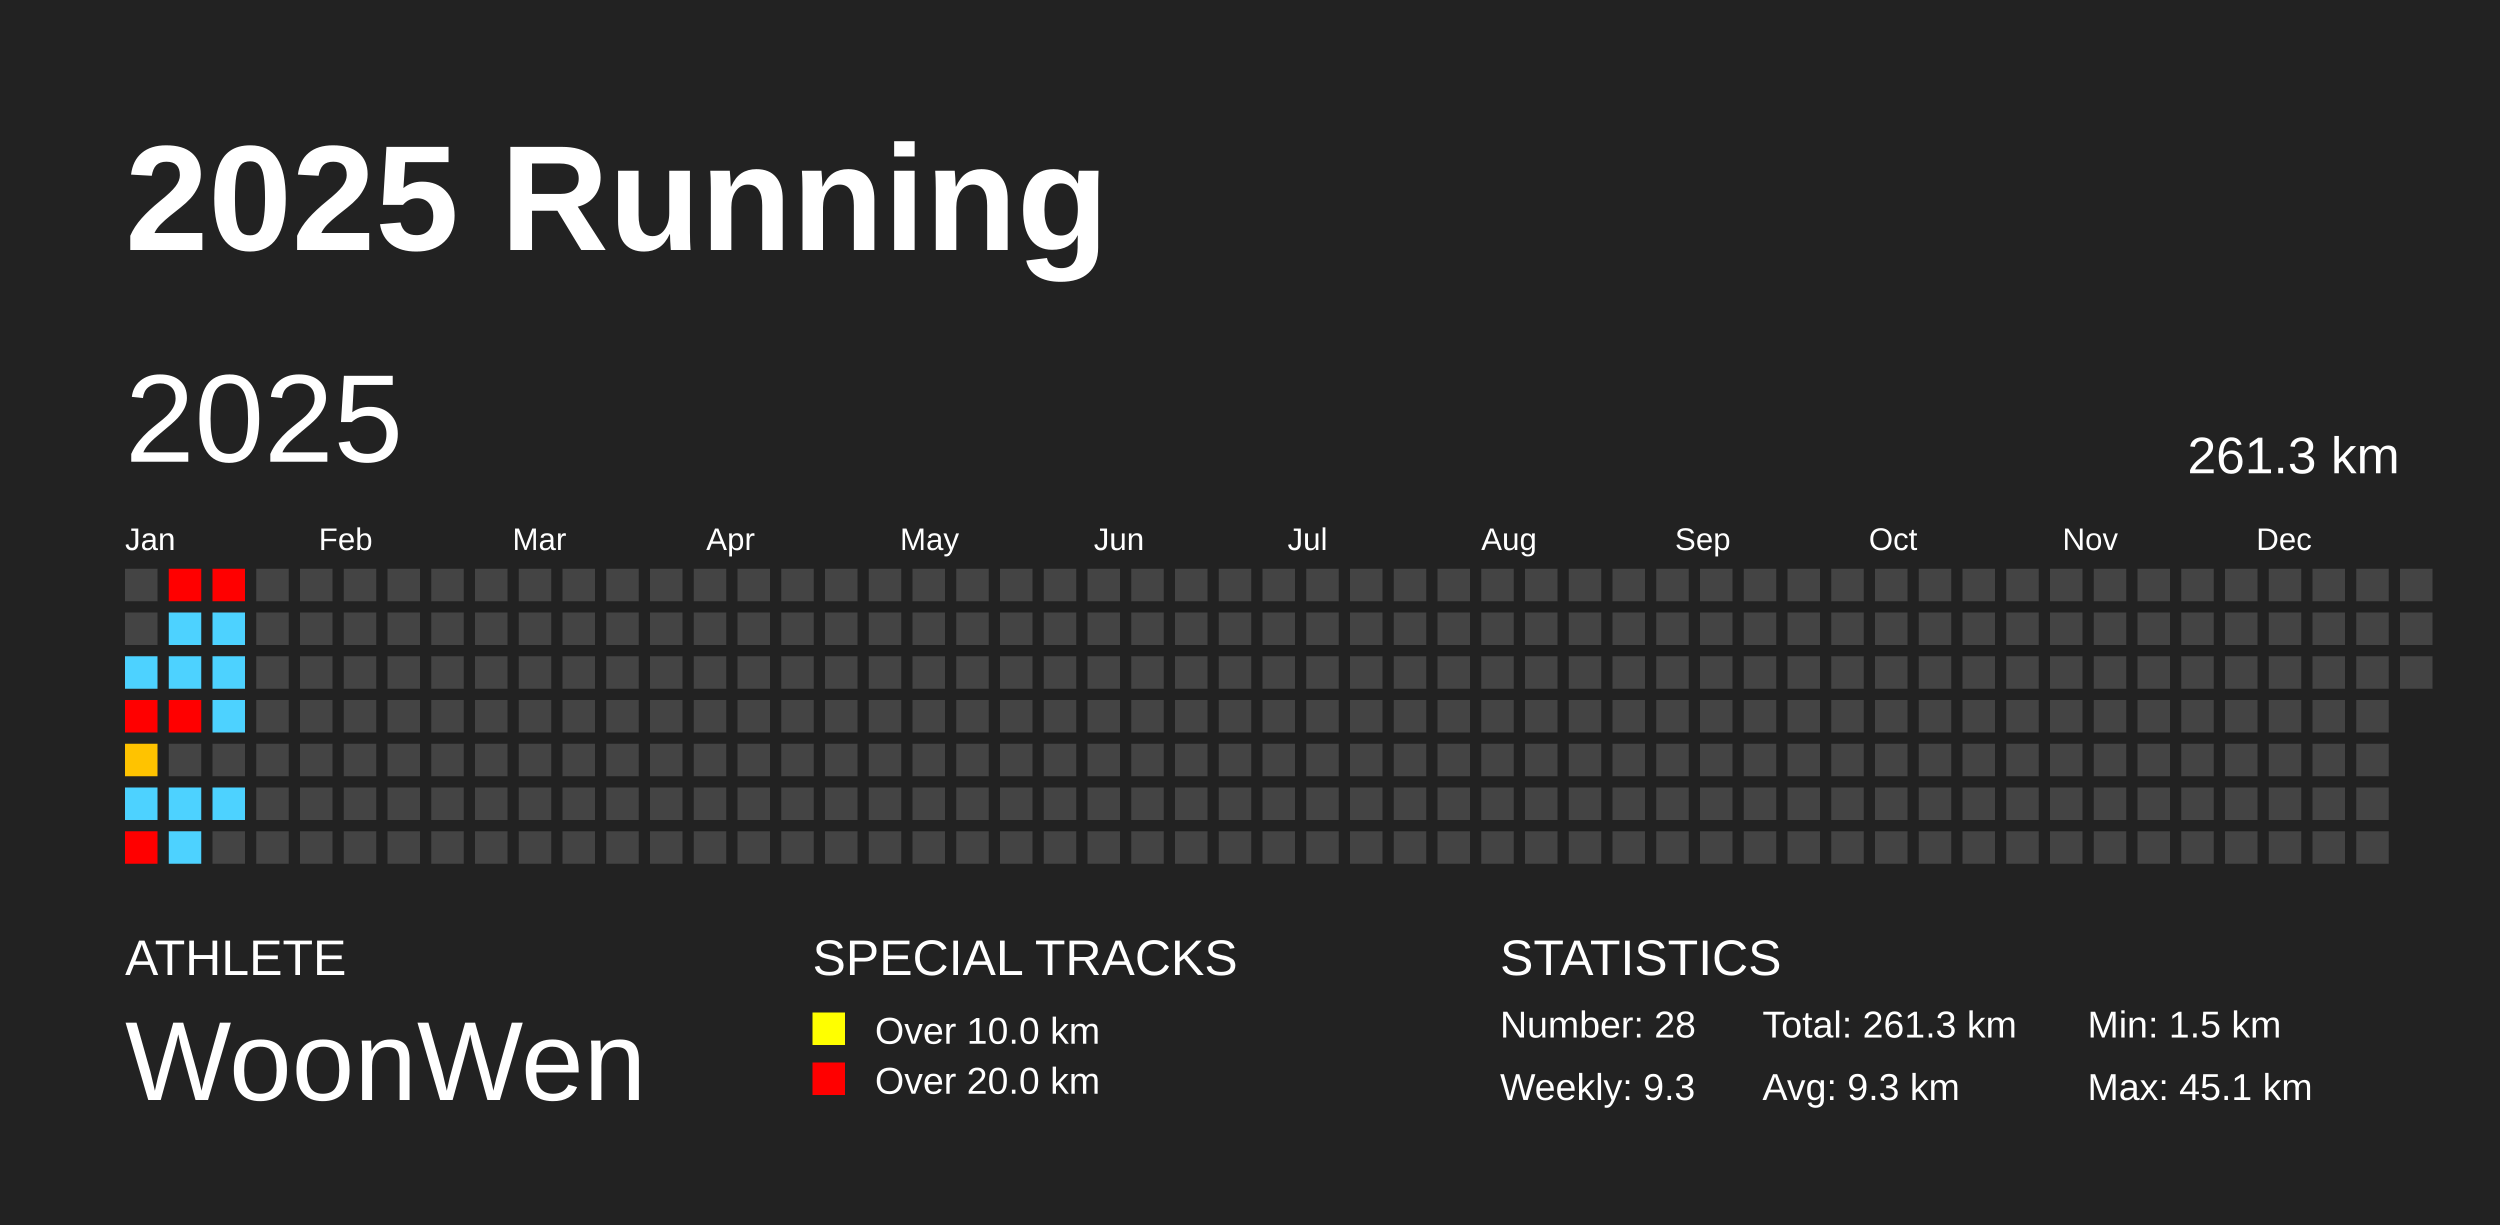
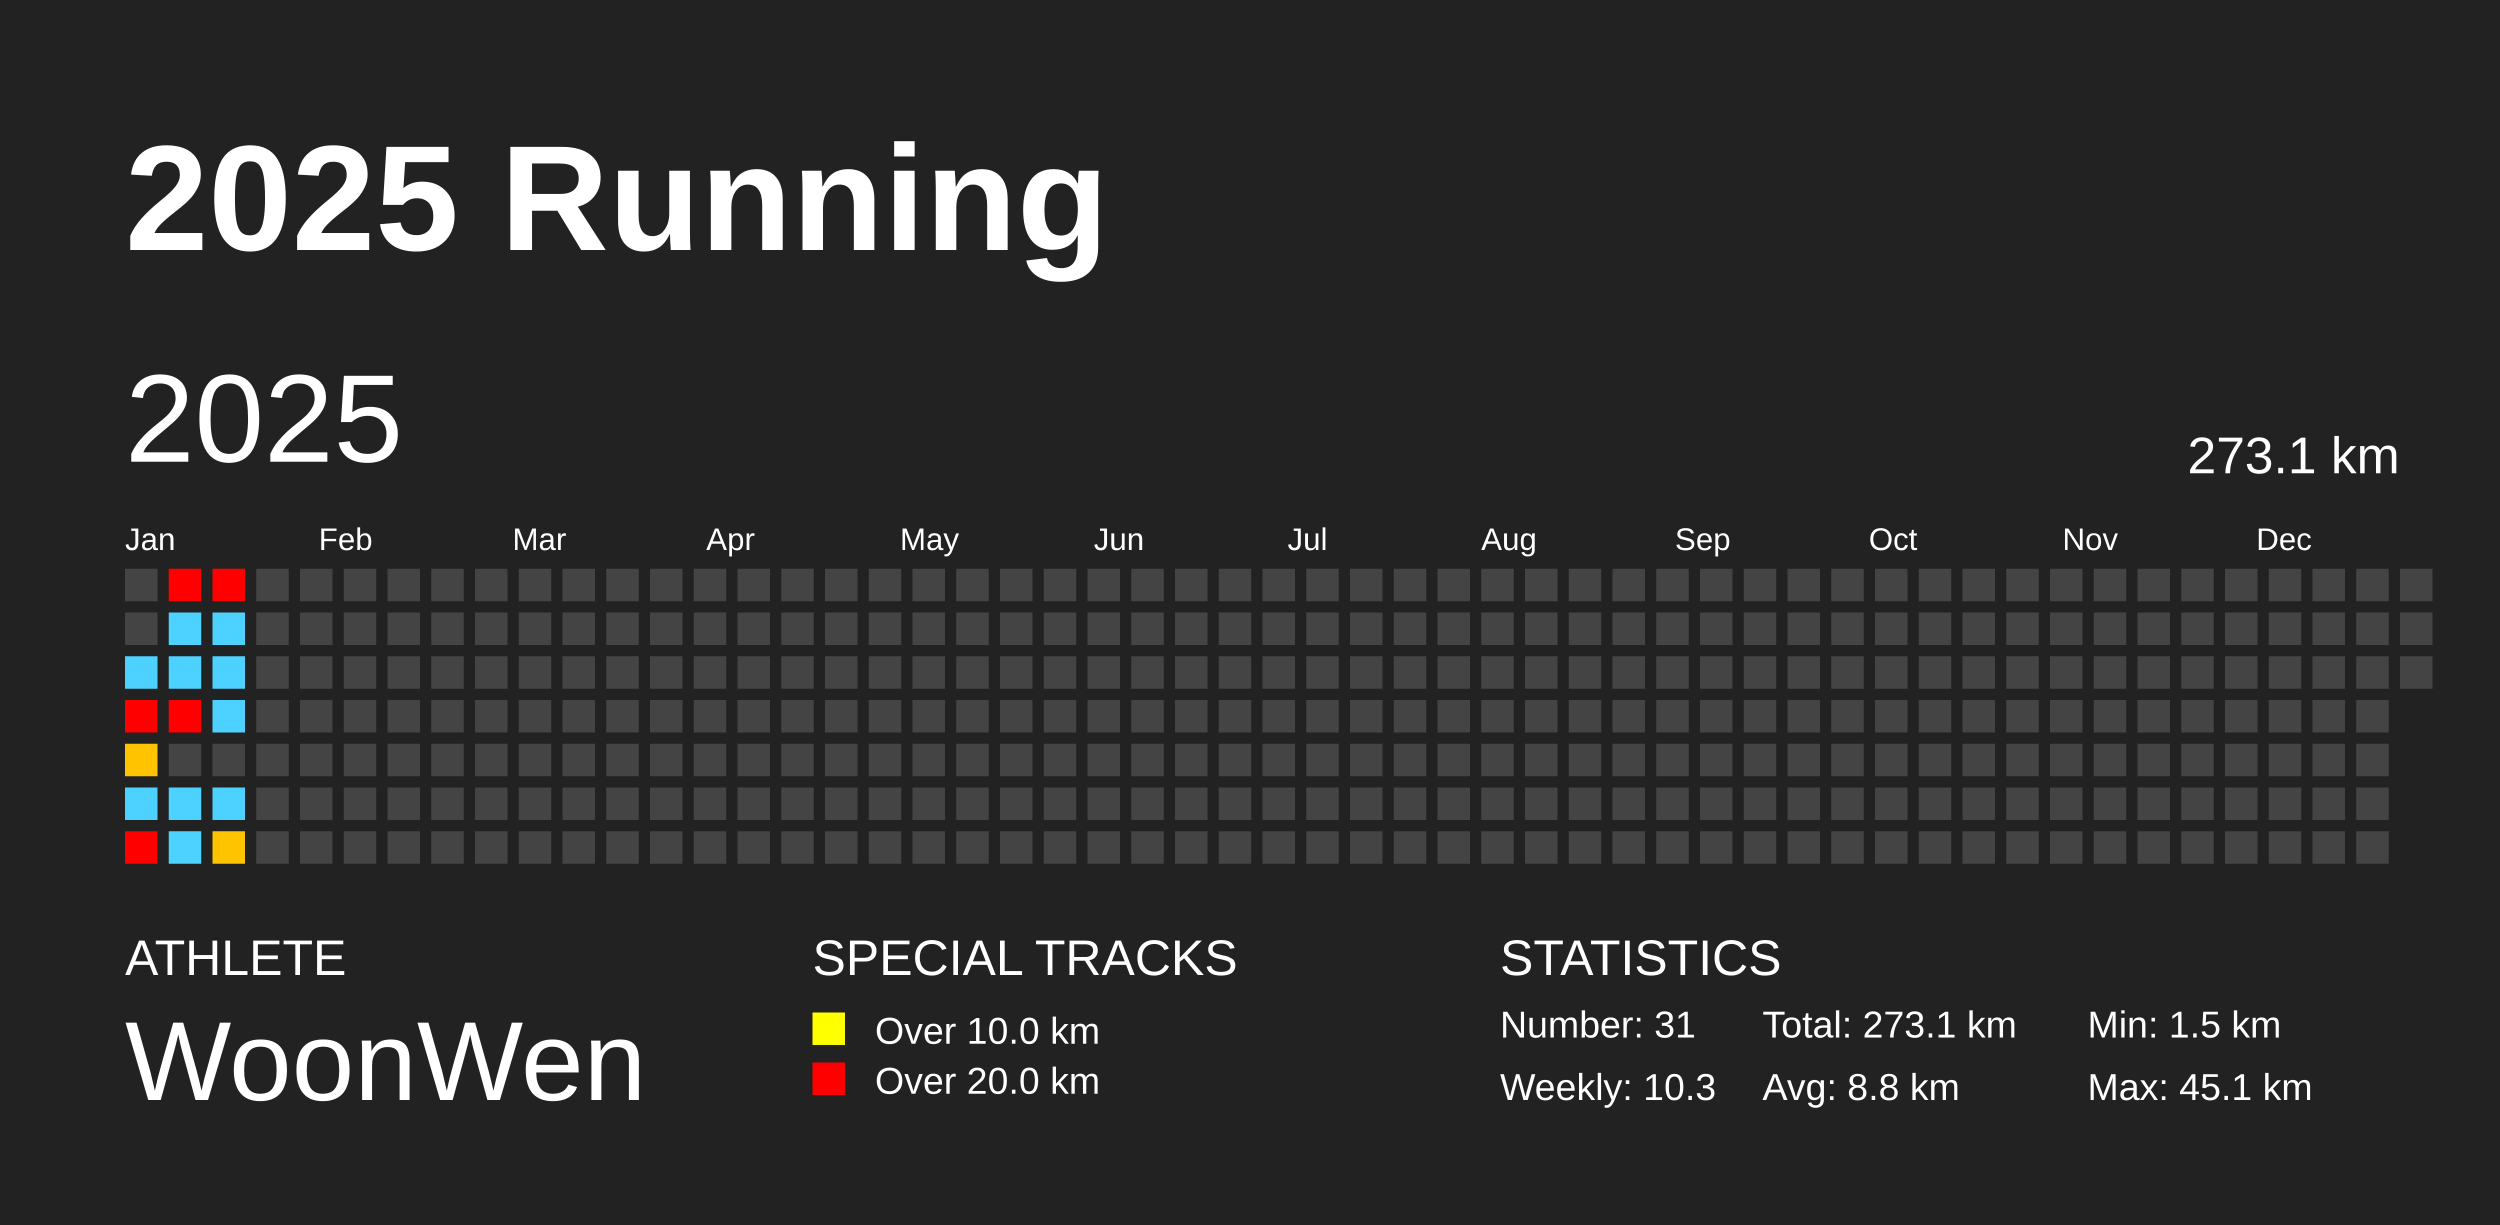
<svg xmlns="http://www.w3.org/2000/svg" baseProfile="full" height="98mm" version="1.1" viewBox="0,0,200,98" width="200mm">
  <defs />
  <rect fill="#222222" height="98" width="200" x="0" y="0" />
  <text fill="#FFFFFF" style="font-size:12px; font-family:Arial; font-weight:bold;" x="10" y="20">2025 Running</text>
  <text fill="#FFFFFF" style="font-size:4px; font-family:Arial" x="10" y="78">ATHLETE</text>
  <text fill="#FFFFFF" style="font-size:9px; font-family:Arial" x="10" y="88">WoonWen</text>
  <text fill="#FFFFFF" style="font-size:4px; font-family:Arial" x="65" y="78">SPECIAL TRACKS</text>
  <rect fill="yellow" height="2.6" width="2.6" x="65" y="81" />
  <text fill="#FFFFFF" style="font-size:3px; font-family:Arial" x="70" y="83.5">Over 10.0 km</text>
  <rect fill="red" height="2.6" width="2.6" x="65" y="85" />
  <text fill="#FFFFFF" style="font-size:3px; font-family:Arial" x="70" y="87.5">Over 20.0 km</text>
  <text fill="#FFFFFF" style="font-size:4px; font-family:Arial" x="120" y="78">STATISTICS</text>
-   <text fill="#FFFFFF" style="font-size:3px; font-family:Arial" x="120" y="83">Number: 28</text>
-   <text fill="#FFFFFF" style="font-size:3px; font-family:Arial" x="120" y="88">Weekly: 9.3</text>
-   <text fill="#FFFFFF" style="font-size:3px; font-family:Arial" x="141" y="83">Total: 261.3 km</text>
-   <text fill="#FFFFFF" style="font-size:3px; font-family:Arial" x="141" y="88">Avg: 9.3 km</text>
+   <text fill="#FFFFFF" style="font-size:3px; font-family:Arial" x="120" y="83">Number: 31</text>
+   <text fill="#FFFFFF" style="font-size:3px; font-family:Arial" x="120" y="88">Weekly: 10.3</text>
+   <text fill="#FFFFFF" style="font-size:3px; font-family:Arial" x="141" y="83">Total: 273.1 km</text>
+   <text fill="#FFFFFF" style="font-size:3px; font-family:Arial" x="141" y="88">Avg: 8.8 km</text>
  <text fill="#FFFFFF" style="font-size:3px; font-family:Arial" x="167" y="83">Min: 1.5 km</text>
  <text fill="#FFFFFF" style="font-size:3px; font-family:Arial" x="167" y="88">Max: 45.1 km</text>
  <text dominant-baseline="hanging" fill="#FFFFFF" style="font-size:10.0px; font-family:Arial;" x="10" y="30">2025</text>
-   <text dominant-baseline="hanging" fill="#FFFFFF" style="font-size:4.125px; font-family:Arial;" x="175" y="35">261.3 km</text>
+   <text dominant-baseline="hanging" fill="#FFFFFF" style="font-size:4.125px; font-family:Arial;" x="175" y="35">273.1 km</text>
  <text fill="#FFFFFF" style="font-size:2.5px; font-family:Arial" x="10.0" y="44">Jan</text>
  <text fill="#FFFFFF" style="font-size:2.5px; font-family:Arial" x="25.5" y="44">Feb</text>
  <text fill="#FFFFFF" style="font-size:2.5px; font-family:Arial" x="41.0" y="44">Mar</text>
  <text fill="#FFFFFF" style="font-size:2.5px; font-family:Arial" x="56.5" y="44">Apr</text>
  <text fill="#FFFFFF" style="font-size:2.5px; font-family:Arial" x="72.0" y="44">May</text>
  <text fill="#FFFFFF" style="font-size:2.5px; font-family:Arial" x="87.5" y="44">Jun</text>
  <text fill="#FFFFFF" style="font-size:2.5px; font-family:Arial" x="103.0" y="44">Jul</text>
  <text fill="#FFFFFF" style="font-size:2.5px; font-family:Arial" x="118.5" y="44">Aug</text>
  <text fill="#FFFFFF" style="font-size:2.5px; font-family:Arial" x="134.0" y="44">Sep</text>
  <text fill="#FFFFFF" style="font-size:2.5px; font-family:Arial" x="149.5" y="44">Oct</text>
  <text fill="#FFFFFF" style="font-size:2.5px; font-family:Arial" x="165.0" y="44">Nov</text>
  <text fill="#FFFFFF" style="font-size:2.5px; font-family:Arial" x="180.5" y="44">Dec</text>
  <rect fill="#444444" height="2.6" width="2.6" x="10.0" y="45.5" />
  <rect fill="#444444" height="2.6" width="2.6" x="10.0" y="49.0" />
  <rect fill="#4dd2ff" height="2.6" width="2.6" x="10.0" y="52.5" />
  <rect fill="red" height="2.6" width="2.6" x="10.0" y="56.0" />
  <rect fill="#ffc300" height="2.6" width="2.6" x="10.0" y="59.5" />
  <rect fill="#4dd2ff" height="2.6" width="2.6" x="10.0" y="63.0" />
  <rect fill="red" height="2.6" width="2.6" x="10.0" y="66.5" />
  <rect fill="red" height="2.6" width="2.6" x="13.5" y="45.5" />
  <rect fill="#4dd2ff" height="2.6" width="2.6" x="13.5" y="49.0" />
  <rect fill="#4dd2ff" height="2.6" width="2.6" x="13.5" y="52.5" />
  <rect fill="red" height="2.6" width="2.6" x="13.5" y="56.0" />
  <rect fill="#444444" height="2.6" width="2.6" x="13.5" y="59.5" />
  <rect fill="#4dd2ff" height="2.6" width="2.6" x="13.5" y="63.0" />
  <rect fill="#4dd2ff" height="2.6" width="2.6" x="13.5" y="66.5" />
  <rect fill="red" height="2.6" width="2.6" x="17.0" y="45.5" />
  <rect fill="#4dd2ff" height="2.6" width="2.6" x="17.0" y="49.0" />
  <rect fill="#4dd2ff" height="2.6" width="2.6" x="17.0" y="52.5" />
  <rect fill="#4dd2ff" height="2.6" width="2.6" x="17.0" y="56.0" />
  <rect fill="#444444" height="2.6" width="2.6" x="17.0" y="59.5" />
  <rect fill="#4dd2ff" height="2.6" width="2.6" x="17.0" y="63.0" />
-   <rect fill="#444444" height="2.6" width="2.6" x="17.0" y="66.5" />
+   <rect fill="#ffc400" height="2.6" width="2.6" x="17.0" y="66.5" />
  <rect fill="#444444" height="2.6" width="2.6" x="20.5" y="45.5" />
  <rect fill="#444444" height="2.6" width="2.6" x="20.5" y="49.0" />
  <rect fill="#444444" height="2.6" width="2.6" x="20.5" y="52.5" />
  <rect fill="#444444" height="2.6" width="2.6" x="20.5" y="56.0" />
  <rect fill="#444444" height="2.6" width="2.6" x="20.5" y="59.5" />
  <rect fill="#444444" height="2.6" width="2.6" x="20.5" y="63.0" />
  <rect fill="#444444" height="2.6" width="2.6" x="20.5" y="66.5" />
  <rect fill="#444444" height="2.6" width="2.6" x="24.0" y="45.5" />
  <rect fill="#444444" height="2.6" width="2.6" x="24.0" y="49.0" />
  <rect fill="#444444" height="2.6" width="2.6" x="24.0" y="52.5" />
  <rect fill="#444444" height="2.6" width="2.6" x="24.0" y="56.0" />
  <rect fill="#444444" height="2.6" width="2.6" x="24.0" y="59.5" />
  <rect fill="#444444" height="2.6" width="2.6" x="24.0" y="63.0" />
  <rect fill="#444444" height="2.6" width="2.6" x="24.0" y="66.5" />
  <rect fill="#444444" height="2.6" width="2.6" x="27.5" y="45.5" />
  <rect fill="#444444" height="2.6" width="2.6" x="27.5" y="49.0" />
  <rect fill="#444444" height="2.6" width="2.6" x="27.5" y="52.5" />
  <rect fill="#444444" height="2.6" width="2.6" x="27.5" y="56.0" />
  <rect fill="#444444" height="2.6" width="2.6" x="27.5" y="59.5" />
  <rect fill="#444444" height="2.6" width="2.6" x="27.5" y="63.0" />
  <rect fill="#444444" height="2.6" width="2.6" x="27.5" y="66.5" />
  <rect fill="#444444" height="2.6" width="2.6" x="31.0" y="45.5" />
  <rect fill="#444444" height="2.6" width="2.6" x="31.0" y="49.0" />
  <rect fill="#444444" height="2.6" width="2.6" x="31.0" y="52.5" />
  <rect fill="#444444" height="2.6" width="2.6" x="31.0" y="56.0" />
  <rect fill="#444444" height="2.6" width="2.6" x="31.0" y="59.5" />
  <rect fill="#444444" height="2.6" width="2.6" x="31.0" y="63.0" />
  <rect fill="#444444" height="2.6" width="2.6" x="31.0" y="66.5" />
  <rect fill="#444444" height="2.6" width="2.6" x="34.5" y="45.5" />
  <rect fill="#444444" height="2.6" width="2.6" x="34.5" y="49.0" />
  <rect fill="#444444" height="2.6" width="2.6" x="34.5" y="52.5" />
  <rect fill="#444444" height="2.6" width="2.6" x="34.5" y="56.0" />
  <rect fill="#444444" height="2.6" width="2.6" x="34.5" y="59.5" />
  <rect fill="#444444" height="2.6" width="2.6" x="34.5" y="63.0" />
  <rect fill="#444444" height="2.6" width="2.6" x="34.5" y="66.5" />
  <rect fill="#444444" height="2.6" width="2.6" x="38.0" y="45.5" />
  <rect fill="#444444" height="2.6" width="2.6" x="38.0" y="49.0" />
  <rect fill="#444444" height="2.6" width="2.6" x="38.0" y="52.5" />
  <rect fill="#444444" height="2.6" width="2.6" x="38.0" y="56.0" />
  <rect fill="#444444" height="2.6" width="2.6" x="38.0" y="59.5" />
  <rect fill="#444444" height="2.6" width="2.6" x="38.0" y="63.0" />
  <rect fill="#444444" height="2.6" width="2.6" x="38.0" y="66.5" />
  <rect fill="#444444" height="2.6" width="2.6" x="41.5" y="45.5" />
  <rect fill="#444444" height="2.6" width="2.6" x="41.5" y="49.0" />
  <rect fill="#444444" height="2.6" width="2.6" x="41.5" y="52.5" />
  <rect fill="#444444" height="2.6" width="2.6" x="41.5" y="56.0" />
  <rect fill="#444444" height="2.6" width="2.6" x="41.5" y="59.5" />
  <rect fill="#444444" height="2.6" width="2.6" x="41.5" y="63.0" />
  <rect fill="#444444" height="2.6" width="2.6" x="41.5" y="66.5" />
  <rect fill="#444444" height="2.6" width="2.6" x="45.0" y="45.5" />
  <rect fill="#444444" height="2.6" width="2.6" x="45.0" y="49.0" />
  <rect fill="#444444" height="2.6" width="2.6" x="45.0" y="52.5" />
  <rect fill="#444444" height="2.6" width="2.6" x="45.0" y="56.0" />
  <rect fill="#444444" height="2.6" width="2.6" x="45.0" y="59.5" />
  <rect fill="#444444" height="2.6" width="2.6" x="45.0" y="63.0" />
  <rect fill="#444444" height="2.6" width="2.6" x="45.0" y="66.5" />
  <rect fill="#444444" height="2.6" width="2.6" x="48.5" y="45.5" />
  <rect fill="#444444" height="2.6" width="2.6" x="48.5" y="49.0" />
  <rect fill="#444444" height="2.6" width="2.6" x="48.5" y="52.5" />
  <rect fill="#444444" height="2.6" width="2.6" x="48.5" y="56.0" />
  <rect fill="#444444" height="2.6" width="2.6" x="48.5" y="59.5" />
  <rect fill="#444444" height="2.6" width="2.6" x="48.5" y="63.0" />
  <rect fill="#444444" height="2.6" width="2.6" x="48.5" y="66.5" />
  <rect fill="#444444" height="2.6" width="2.6" x="52.0" y="45.5" />
  <rect fill="#444444" height="2.6" width="2.6" x="52.0" y="49.0" />
  <rect fill="#444444" height="2.6" width="2.6" x="52.0" y="52.5" />
  <rect fill="#444444" height="2.6" width="2.6" x="52.0" y="56.0" />
  <rect fill="#444444" height="2.6" width="2.6" x="52.0" y="59.5" />
  <rect fill="#444444" height="2.6" width="2.6" x="52.0" y="63.0" />
  <rect fill="#444444" height="2.6" width="2.6" x="52.0" y="66.5" />
  <rect fill="#444444" height="2.6" width="2.6" x="55.5" y="45.5" />
  <rect fill="#444444" height="2.6" width="2.6" x="55.5" y="49.0" />
  <rect fill="#444444" height="2.6" width="2.6" x="55.5" y="52.5" />
  <rect fill="#444444" height="2.6" width="2.6" x="55.5" y="56.0" />
  <rect fill="#444444" height="2.6" width="2.6" x="55.5" y="59.5" />
  <rect fill="#444444" height="2.6" width="2.6" x="55.5" y="63.0" />
  <rect fill="#444444" height="2.6" width="2.6" x="55.5" y="66.5" />
  <rect fill="#444444" height="2.6" width="2.6" x="59.0" y="45.5" />
  <rect fill="#444444" height="2.6" width="2.6" x="59.0" y="49.0" />
  <rect fill="#444444" height="2.6" width="2.6" x="59.0" y="52.5" />
  <rect fill="#444444" height="2.6" width="2.6" x="59.0" y="56.0" />
  <rect fill="#444444" height="2.6" width="2.6" x="59.0" y="59.5" />
  <rect fill="#444444" height="2.6" width="2.6" x="59.0" y="63.0" />
  <rect fill="#444444" height="2.6" width="2.6" x="59.0" y="66.5" />
  <rect fill="#444444" height="2.6" width="2.6" x="62.5" y="45.5" />
  <rect fill="#444444" height="2.6" width="2.6" x="62.5" y="49.0" />
  <rect fill="#444444" height="2.6" width="2.6" x="62.5" y="52.5" />
  <rect fill="#444444" height="2.6" width="2.6" x="62.5" y="56.0" />
  <rect fill="#444444" height="2.6" width="2.6" x="62.5" y="59.5" />
  <rect fill="#444444" height="2.6" width="2.6" x="62.5" y="63.0" />
  <rect fill="#444444" height="2.6" width="2.6" x="62.5" y="66.5" />
  <rect fill="#444444" height="2.6" width="2.6" x="66.0" y="45.5" />
  <rect fill="#444444" height="2.6" width="2.6" x="66.0" y="49.0" />
  <rect fill="#444444" height="2.6" width="2.6" x="66.0" y="52.5" />
  <rect fill="#444444" height="2.6" width="2.6" x="66.0" y="56.0" />
  <rect fill="#444444" height="2.6" width="2.6" x="66.0" y="59.5" />
  <rect fill="#444444" height="2.6" width="2.6" x="66.0" y="63.0" />
  <rect fill="#444444" height="2.6" width="2.6" x="66.0" y="66.5" />
  <rect fill="#444444" height="2.6" width="2.6" x="69.5" y="45.5" />
  <rect fill="#444444" height="2.6" width="2.6" x="69.5" y="49.0" />
  <rect fill="#444444" height="2.6" width="2.6" x="69.5" y="52.5" />
  <rect fill="#444444" height="2.6" width="2.6" x="69.5" y="56.0" />
  <rect fill="#444444" height="2.6" width="2.6" x="69.5" y="59.5" />
  <rect fill="#444444" height="2.6" width="2.6" x="69.5" y="63.0" />
  <rect fill="#444444" height="2.6" width="2.6" x="69.5" y="66.5" />
  <rect fill="#444444" height="2.6" width="2.6" x="73.0" y="45.5" />
  <rect fill="#444444" height="2.6" width="2.6" x="73.0" y="49.0" />
  <rect fill="#444444" height="2.6" width="2.6" x="73.0" y="52.5" />
  <rect fill="#444444" height="2.6" width="2.6" x="73.0" y="56.0" />
  <rect fill="#444444" height="2.6" width="2.6" x="73.0" y="59.5" />
  <rect fill="#444444" height="2.6" width="2.6" x="73.0" y="63.0" />
  <rect fill="#444444" height="2.6" width="2.6" x="73.0" y="66.5" />
  <rect fill="#444444" height="2.6" width="2.6" x="76.5" y="45.5" />
  <rect fill="#444444" height="2.6" width="2.6" x="76.5" y="49.0" />
  <rect fill="#444444" height="2.6" width="2.6" x="76.5" y="52.5" />
  <rect fill="#444444" height="2.6" width="2.6" x="76.5" y="56.0" />
  <rect fill="#444444" height="2.6" width="2.6" x="76.5" y="59.5" />
  <rect fill="#444444" height="2.6" width="2.6" x="76.5" y="63.0" />
  <rect fill="#444444" height="2.6" width="2.6" x="76.5" y="66.5" />
  <rect fill="#444444" height="2.6" width="2.6" x="80.0" y="45.5" />
  <rect fill="#444444" height="2.6" width="2.6" x="80.0" y="49.0" />
  <rect fill="#444444" height="2.6" width="2.6" x="80.0" y="52.5" />
  <rect fill="#444444" height="2.6" width="2.6" x="80.0" y="56.0" />
  <rect fill="#444444" height="2.6" width="2.6" x="80.0" y="59.5" />
  <rect fill="#444444" height="2.6" width="2.6" x="80.0" y="63.0" />
  <rect fill="#444444" height="2.6" width="2.6" x="80.0" y="66.5" />
  <rect fill="#444444" height="2.6" width="2.6" x="83.5" y="45.5" />
  <rect fill="#444444" height="2.6" width="2.6" x="83.5" y="49.0" />
  <rect fill="#444444" height="2.6" width="2.6" x="83.5" y="52.5" />
  <rect fill="#444444" height="2.6" width="2.6" x="83.5" y="56.0" />
  <rect fill="#444444" height="2.6" width="2.6" x="83.5" y="59.5" />
  <rect fill="#444444" height="2.6" width="2.6" x="83.5" y="63.0" />
  <rect fill="#444444" height="2.6" width="2.6" x="83.5" y="66.5" />
  <rect fill="#444444" height="2.6" width="2.6" x="87.0" y="45.5" />
  <rect fill="#444444" height="2.6" width="2.6" x="87.0" y="49.0" />
  <rect fill="#444444" height="2.6" width="2.6" x="87.0" y="52.5" />
  <rect fill="#444444" height="2.6" width="2.6" x="87.0" y="56.0" />
  <rect fill="#444444" height="2.6" width="2.6" x="87.0" y="59.5" />
  <rect fill="#444444" height="2.6" width="2.6" x="87.0" y="63.0" />
  <rect fill="#444444" height="2.6" width="2.6" x="87.0" y="66.5" />
  <rect fill="#444444" height="2.6" width="2.6" x="90.5" y="45.5" />
  <rect fill="#444444" height="2.6" width="2.6" x="90.5" y="49.0" />
  <rect fill="#444444" height="2.6" width="2.6" x="90.5" y="52.5" />
  <rect fill="#444444" height="2.6" width="2.6" x="90.5" y="56.0" />
  <rect fill="#444444" height="2.6" width="2.6" x="90.5" y="59.5" />
  <rect fill="#444444" height="2.6" width="2.6" x="90.5" y="63.0" />
  <rect fill="#444444" height="2.6" width="2.6" x="90.5" y="66.5" />
  <rect fill="#444444" height="2.6" width="2.6" x="94.0" y="45.5" />
  <rect fill="#444444" height="2.6" width="2.6" x="94.0" y="49.0" />
  <rect fill="#444444" height="2.6" width="2.6" x="94.0" y="52.5" />
  <rect fill="#444444" height="2.6" width="2.6" x="94.0" y="56.0" />
  <rect fill="#444444" height="2.6" width="2.6" x="94.0" y="59.5" />
  <rect fill="#444444" height="2.6" width="2.6" x="94.0" y="63.0" />
  <rect fill="#444444" height="2.6" width="2.6" x="94.0" y="66.5" />
  <rect fill="#444444" height="2.6" width="2.6" x="97.5" y="45.5" />
  <rect fill="#444444" height="2.6" width="2.6" x="97.5" y="49.0" />
  <rect fill="#444444" height="2.6" width="2.6" x="97.5" y="52.5" />
  <rect fill="#444444" height="2.6" width="2.6" x="97.5" y="56.0" />
  <rect fill="#444444" height="2.6" width="2.6" x="97.5" y="59.5" />
  <rect fill="#444444" height="2.6" width="2.6" x="97.5" y="63.0" />
  <rect fill="#444444" height="2.6" width="2.6" x="97.5" y="66.5" />
  <rect fill="#444444" height="2.6" width="2.6" x="101.0" y="45.5" />
  <rect fill="#444444" height="2.6" width="2.6" x="101.0" y="49.0" />
  <rect fill="#444444" height="2.6" width="2.6" x="101.0" y="52.5" />
  <rect fill="#444444" height="2.6" width="2.6" x="101.0" y="56.0" />
  <rect fill="#444444" height="2.6" width="2.6" x="101.0" y="59.5" />
  <rect fill="#444444" height="2.6" width="2.6" x="101.0" y="63.0" />
  <rect fill="#444444" height="2.6" width="2.6" x="101.0" y="66.5" />
  <rect fill="#444444" height="2.6" width="2.6" x="104.5" y="45.5" />
  <rect fill="#444444" height="2.6" width="2.6" x="104.5" y="49.0" />
  <rect fill="#444444" height="2.6" width="2.6" x="104.5" y="52.5" />
  <rect fill="#444444" height="2.6" width="2.6" x="104.5" y="56.0" />
  <rect fill="#444444" height="2.6" width="2.6" x="104.5" y="59.5" />
  <rect fill="#444444" height="2.6" width="2.6" x="104.5" y="63.0" />
  <rect fill="#444444" height="2.6" width="2.6" x="104.5" y="66.5" />
  <rect fill="#444444" height="2.6" width="2.6" x="108.0" y="45.5" />
  <rect fill="#444444" height="2.6" width="2.6" x="108.0" y="49.0" />
  <rect fill="#444444" height="2.6" width="2.6" x="108.0" y="52.5" />
  <rect fill="#444444" height="2.6" width="2.6" x="108.0" y="56.0" />
  <rect fill="#444444" height="2.6" width="2.6" x="108.0" y="59.5" />
  <rect fill="#444444" height="2.6" width="2.6" x="108.0" y="63.0" />
  <rect fill="#444444" height="2.6" width="2.6" x="108.0" y="66.5" />
  <rect fill="#444444" height="2.6" width="2.6" x="111.5" y="45.5" />
  <rect fill="#444444" height="2.6" width="2.6" x="111.5" y="49.0" />
  <rect fill="#444444" height="2.6" width="2.6" x="111.5" y="52.5" />
  <rect fill="#444444" height="2.6" width="2.6" x="111.5" y="56.0" />
  <rect fill="#444444" height="2.6" width="2.6" x="111.5" y="59.5" />
  <rect fill="#444444" height="2.6" width="2.6" x="111.5" y="63.0" />
  <rect fill="#444444" height="2.6" width="2.6" x="111.5" y="66.5" />
  <rect fill="#444444" height="2.6" width="2.6" x="115.0" y="45.5" />
  <rect fill="#444444" height="2.6" width="2.6" x="115.0" y="49.0" />
  <rect fill="#444444" height="2.6" width="2.6" x="115.0" y="52.5" />
  <rect fill="#444444" height="2.6" width="2.6" x="115.0" y="56.0" />
  <rect fill="#444444" height="2.6" width="2.6" x="115.0" y="59.5" />
  <rect fill="#444444" height="2.6" width="2.6" x="115.0" y="63.0" />
  <rect fill="#444444" height="2.6" width="2.6" x="115.0" y="66.5" />
  <rect fill="#444444" height="2.6" width="2.6" x="118.5" y="45.5" />
  <rect fill="#444444" height="2.6" width="2.6" x="118.5" y="49.0" />
  <rect fill="#444444" height="2.6" width="2.6" x="118.5" y="52.5" />
  <rect fill="#444444" height="2.6" width="2.6" x="118.5" y="56.0" />
  <rect fill="#444444" height="2.6" width="2.6" x="118.5" y="59.5" />
  <rect fill="#444444" height="2.6" width="2.6" x="118.5" y="63.0" />
  <rect fill="#444444" height="2.6" width="2.6" x="118.5" y="66.5" />
  <rect fill="#444444" height="2.6" width="2.6" x="122.0" y="45.5" />
  <rect fill="#444444" height="2.6" width="2.6" x="122.0" y="49.0" />
  <rect fill="#444444" height="2.6" width="2.6" x="122.0" y="52.5" />
  <rect fill="#444444" height="2.6" width="2.6" x="122.0" y="56.0" />
  <rect fill="#444444" height="2.6" width="2.6" x="122.0" y="59.5" />
  <rect fill="#444444" height="2.6" width="2.6" x="122.0" y="63.0" />
  <rect fill="#444444" height="2.6" width="2.6" x="122.0" y="66.5" />
  <rect fill="#444444" height="2.6" width="2.6" x="125.5" y="45.5" />
  <rect fill="#444444" height="2.6" width="2.6" x="125.5" y="49.0" />
  <rect fill="#444444" height="2.6" width="2.6" x="125.5" y="52.5" />
  <rect fill="#444444" height="2.6" width="2.6" x="125.5" y="56.0" />
  <rect fill="#444444" height="2.6" width="2.6" x="125.5" y="59.5" />
  <rect fill="#444444" height="2.6" width="2.6" x="125.5" y="63.0" />
  <rect fill="#444444" height="2.6" width="2.6" x="125.5" y="66.5" />
  <rect fill="#444444" height="2.6" width="2.6" x="129.0" y="45.5" />
  <rect fill="#444444" height="2.6" width="2.6" x="129.0" y="49.0" />
  <rect fill="#444444" height="2.6" width="2.6" x="129.0" y="52.5" />
  <rect fill="#444444" height="2.6" width="2.6" x="129.0" y="56.0" />
  <rect fill="#444444" height="2.6" width="2.6" x="129.0" y="59.5" />
  <rect fill="#444444" height="2.6" width="2.6" x="129.0" y="63.0" />
  <rect fill="#444444" height="2.6" width="2.6" x="129.0" y="66.5" />
  <rect fill="#444444" height="2.6" width="2.6" x="132.5" y="45.5" />
  <rect fill="#444444" height="2.6" width="2.6" x="132.5" y="49.0" />
  <rect fill="#444444" height="2.6" width="2.6" x="132.5" y="52.5" />
  <rect fill="#444444" height="2.6" width="2.6" x="132.5" y="56.0" />
  <rect fill="#444444" height="2.6" width="2.6" x="132.5" y="59.5" />
  <rect fill="#444444" height="2.6" width="2.6" x="132.5" y="63.0" />
  <rect fill="#444444" height="2.6" width="2.6" x="132.5" y="66.5" />
  <rect fill="#444444" height="2.6" width="2.6" x="136.0" y="45.5" />
  <rect fill="#444444" height="2.6" width="2.6" x="136.0" y="49.0" />
  <rect fill="#444444" height="2.6" width="2.6" x="136.0" y="52.5" />
  <rect fill="#444444" height="2.6" width="2.6" x="136.0" y="56.0" />
  <rect fill="#444444" height="2.6" width="2.6" x="136.0" y="59.5" />
  <rect fill="#444444" height="2.6" width="2.6" x="136.0" y="63.0" />
  <rect fill="#444444" height="2.6" width="2.6" x="136.0" y="66.5" />
  <rect fill="#444444" height="2.6" width="2.6" x="139.5" y="45.5" />
  <rect fill="#444444" height="2.6" width="2.6" x="139.5" y="49.0" />
  <rect fill="#444444" height="2.6" width="2.6" x="139.5" y="52.5" />
  <rect fill="#444444" height="2.6" width="2.6" x="139.5" y="56.0" />
  <rect fill="#444444" height="2.6" width="2.6" x="139.5" y="59.5" />
  <rect fill="#444444" height="2.6" width="2.6" x="139.5" y="63.0" />
  <rect fill="#444444" height="2.6" width="2.6" x="139.5" y="66.5" />
  <rect fill="#444444" height="2.6" width="2.6" x="143.0" y="45.5" />
  <rect fill="#444444" height="2.6" width="2.6" x="143.0" y="49.0" />
  <rect fill="#444444" height="2.6" width="2.6" x="143.0" y="52.5" />
  <rect fill="#444444" height="2.6" width="2.6" x="143.0" y="56.0" />
  <rect fill="#444444" height="2.6" width="2.6" x="143.0" y="59.5" />
  <rect fill="#444444" height="2.6" width="2.6" x="143.0" y="63.0" />
  <rect fill="#444444" height="2.6" width="2.6" x="143.0" y="66.5" />
  <rect fill="#444444" height="2.6" width="2.6" x="146.5" y="45.5" />
  <rect fill="#444444" height="2.6" width="2.6" x="146.5" y="49.0" />
  <rect fill="#444444" height="2.6" width="2.6" x="146.5" y="52.5" />
  <rect fill="#444444" height="2.6" width="2.6" x="146.5" y="56.0" />
  <rect fill="#444444" height="2.6" width="2.6" x="146.5" y="59.5" />
  <rect fill="#444444" height="2.6" width="2.6" x="146.5" y="63.0" />
  <rect fill="#444444" height="2.6" width="2.6" x="146.5" y="66.5" />
  <rect fill="#444444" height="2.6" width="2.6" x="150.0" y="45.5" />
  <rect fill="#444444" height="2.6" width="2.6" x="150.0" y="49.0" />
  <rect fill="#444444" height="2.6" width="2.6" x="150.0" y="52.5" />
  <rect fill="#444444" height="2.6" width="2.6" x="150.0" y="56.0" />
  <rect fill="#444444" height="2.6" width="2.6" x="150.0" y="59.5" />
  <rect fill="#444444" height="2.6" width="2.6" x="150.0" y="63.0" />
  <rect fill="#444444" height="2.6" width="2.6" x="150.0" y="66.5" />
  <rect fill="#444444" height="2.6" width="2.6" x="153.5" y="45.5" />
  <rect fill="#444444" height="2.6" width="2.6" x="153.5" y="49.0" />
  <rect fill="#444444" height="2.6" width="2.6" x="153.5" y="52.5" />
  <rect fill="#444444" height="2.6" width="2.6" x="153.5" y="56.0" />
  <rect fill="#444444" height="2.6" width="2.6" x="153.5" y="59.5" />
  <rect fill="#444444" height="2.6" width="2.6" x="153.5" y="63.0" />
  <rect fill="#444444" height="2.6" width="2.6" x="153.5" y="66.5" />
  <rect fill="#444444" height="2.6" width="2.6" x="157.0" y="45.5" />
  <rect fill="#444444" height="2.6" width="2.6" x="157.0" y="49.0" />
  <rect fill="#444444" height="2.6" width="2.6" x="157.0" y="52.5" />
  <rect fill="#444444" height="2.6" width="2.6" x="157.0" y="56.0" />
  <rect fill="#444444" height="2.6" width="2.6" x="157.0" y="59.5" />
  <rect fill="#444444" height="2.6" width="2.6" x="157.0" y="63.0" />
  <rect fill="#444444" height="2.6" width="2.6" x="157.0" y="66.5" />
  <rect fill="#444444" height="2.6" width="2.6" x="160.5" y="45.5" />
  <rect fill="#444444" height="2.6" width="2.6" x="160.5" y="49.0" />
  <rect fill="#444444" height="2.6" width="2.6" x="160.5" y="52.5" />
  <rect fill="#444444" height="2.6" width="2.6" x="160.5" y="56.0" />
  <rect fill="#444444" height="2.6" width="2.6" x="160.5" y="59.5" />
  <rect fill="#444444" height="2.6" width="2.6" x="160.5" y="63.0" />
  <rect fill="#444444" height="2.6" width="2.6" x="160.5" y="66.5" />
  <rect fill="#444444" height="2.6" width="2.6" x="164.0" y="45.5" />
  <rect fill="#444444" height="2.6" width="2.6" x="164.0" y="49.0" />
  <rect fill="#444444" height="2.6" width="2.6" x="164.0" y="52.5" />
  <rect fill="#444444" height="2.6" width="2.6" x="164.0" y="56.0" />
  <rect fill="#444444" height="2.6" width="2.6" x="164.0" y="59.5" />
  <rect fill="#444444" height="2.6" width="2.6" x="164.0" y="63.0" />
  <rect fill="#444444" height="2.6" width="2.6" x="164.0" y="66.5" />
  <rect fill="#444444" height="2.6" width="2.6" x="167.5" y="45.5" />
  <rect fill="#444444" height="2.6" width="2.6" x="167.5" y="49.0" />
  <rect fill="#444444" height="2.6" width="2.6" x="167.5" y="52.5" />
  <rect fill="#444444" height="2.6" width="2.6" x="167.5" y="56.0" />
  <rect fill="#444444" height="2.6" width="2.6" x="167.5" y="59.5" />
  <rect fill="#444444" height="2.6" width="2.6" x="167.5" y="63.0" />
  <rect fill="#444444" height="2.6" width="2.6" x="167.5" y="66.5" />
  <rect fill="#444444" height="2.6" width="2.6" x="171.0" y="45.5" />
  <rect fill="#444444" height="2.6" width="2.6" x="171.0" y="49.0" />
  <rect fill="#444444" height="2.6" width="2.6" x="171.0" y="52.5" />
  <rect fill="#444444" height="2.6" width="2.6" x="171.0" y="56.0" />
  <rect fill="#444444" height="2.6" width="2.6" x="171.0" y="59.5" />
  <rect fill="#444444" height="2.6" width="2.6" x="171.0" y="63.0" />
  <rect fill="#444444" height="2.6" width="2.6" x="171.0" y="66.5" />
  <rect fill="#444444" height="2.6" width="2.6" x="174.5" y="45.5" />
  <rect fill="#444444" height="2.6" width="2.6" x="174.5" y="49.0" />
  <rect fill="#444444" height="2.6" width="2.6" x="174.5" y="52.5" />
  <rect fill="#444444" height="2.6" width="2.6" x="174.5" y="56.0" />
  <rect fill="#444444" height="2.6" width="2.6" x="174.5" y="59.5" />
  <rect fill="#444444" height="2.6" width="2.6" x="174.5" y="63.0" />
  <rect fill="#444444" height="2.6" width="2.6" x="174.5" y="66.5" />
  <rect fill="#444444" height="2.6" width="2.6" x="178.0" y="45.5" />
  <rect fill="#444444" height="2.6" width="2.6" x="178.0" y="49.0" />
  <rect fill="#444444" height="2.6" width="2.6" x="178.0" y="52.5" />
  <rect fill="#444444" height="2.6" width="2.6" x="178.0" y="56.0" />
  <rect fill="#444444" height="2.6" width="2.6" x="178.0" y="59.5" />
  <rect fill="#444444" height="2.6" width="2.6" x="178.0" y="63.0" />
  <rect fill="#444444" height="2.6" width="2.6" x="178.0" y="66.5" />
  <rect fill="#444444" height="2.6" width="2.6" x="181.5" y="45.5" />
  <rect fill="#444444" height="2.6" width="2.6" x="181.5" y="49.0" />
  <rect fill="#444444" height="2.6" width="2.6" x="181.5" y="52.5" />
  <rect fill="#444444" height="2.6" width="2.6" x="181.5" y="56.0" />
  <rect fill="#444444" height="2.6" width="2.6" x="181.5" y="59.5" />
  <rect fill="#444444" height="2.6" width="2.6" x="181.5" y="63.0" />
  <rect fill="#444444" height="2.6" width="2.6" x="181.5" y="66.5" />
  <rect fill="#444444" height="2.6" width="2.6" x="185.0" y="45.5" />
  <rect fill="#444444" height="2.6" width="2.6" x="185.0" y="49.0" />
  <rect fill="#444444" height="2.6" width="2.6" x="185.0" y="52.5" />
  <rect fill="#444444" height="2.6" width="2.6" x="185.0" y="56.0" />
  <rect fill="#444444" height="2.6" width="2.6" x="185.0" y="59.5" />
  <rect fill="#444444" height="2.6" width="2.6" x="185.0" y="63.0" />
  <rect fill="#444444" height="2.6" width="2.6" x="185.0" y="66.5" />
  <rect fill="#444444" height="2.6" width="2.6" x="188.5" y="45.5" />
  <rect fill="#444444" height="2.6" width="2.6" x="188.5" y="49.0" />
  <rect fill="#444444" height="2.6" width="2.6" x="188.5" y="52.5" />
  <rect fill="#444444" height="2.6" width="2.6" x="188.5" y="56.0" />
  <rect fill="#444444" height="2.6" width="2.6" x="188.5" y="59.5" />
  <rect fill="#444444" height="2.6" width="2.6" x="188.5" y="63.0" />
  <rect fill="#444444" height="2.6" width="2.6" x="188.5" y="66.5" />
  <rect fill="#444444" height="2.6" width="2.6" x="192.0" y="45.5" />
  <rect fill="#444444" height="2.6" width="2.6" x="192.0" y="49.0" />
  <rect fill="#444444" height="2.6" width="2.6" x="192.0" y="52.5" />
</svg>
